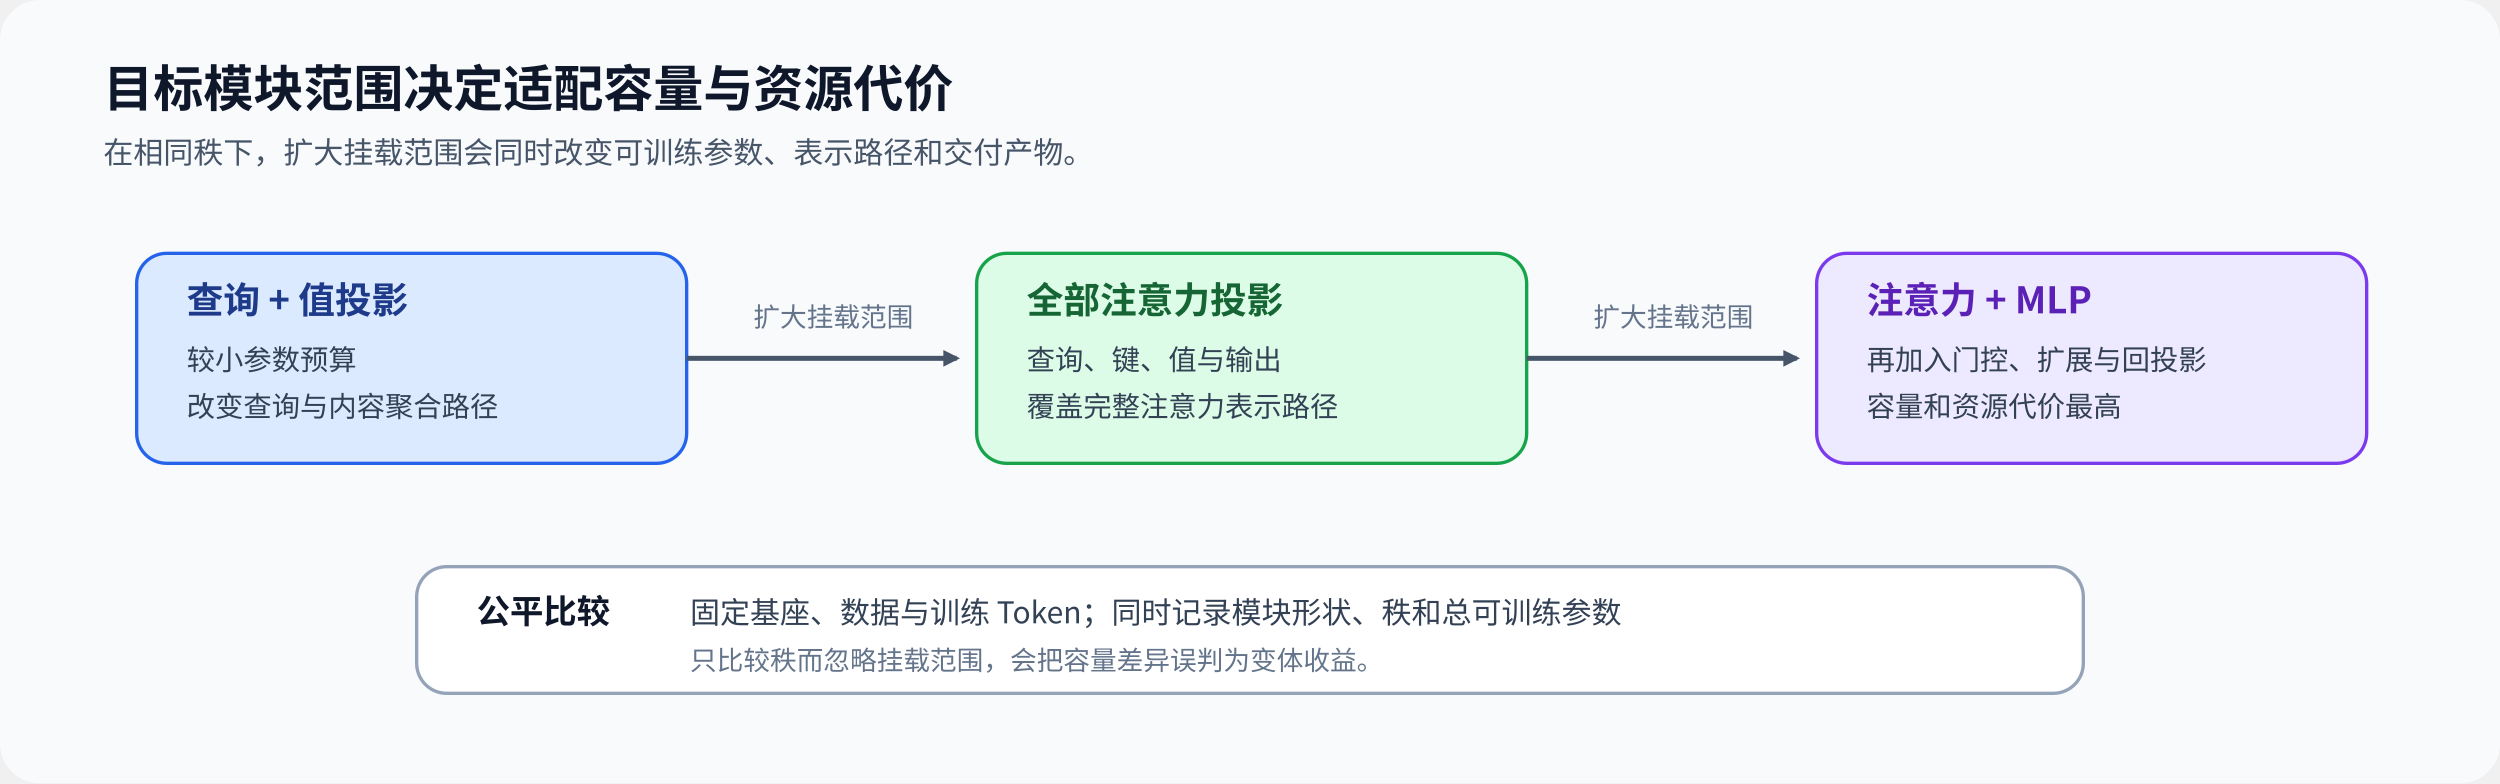
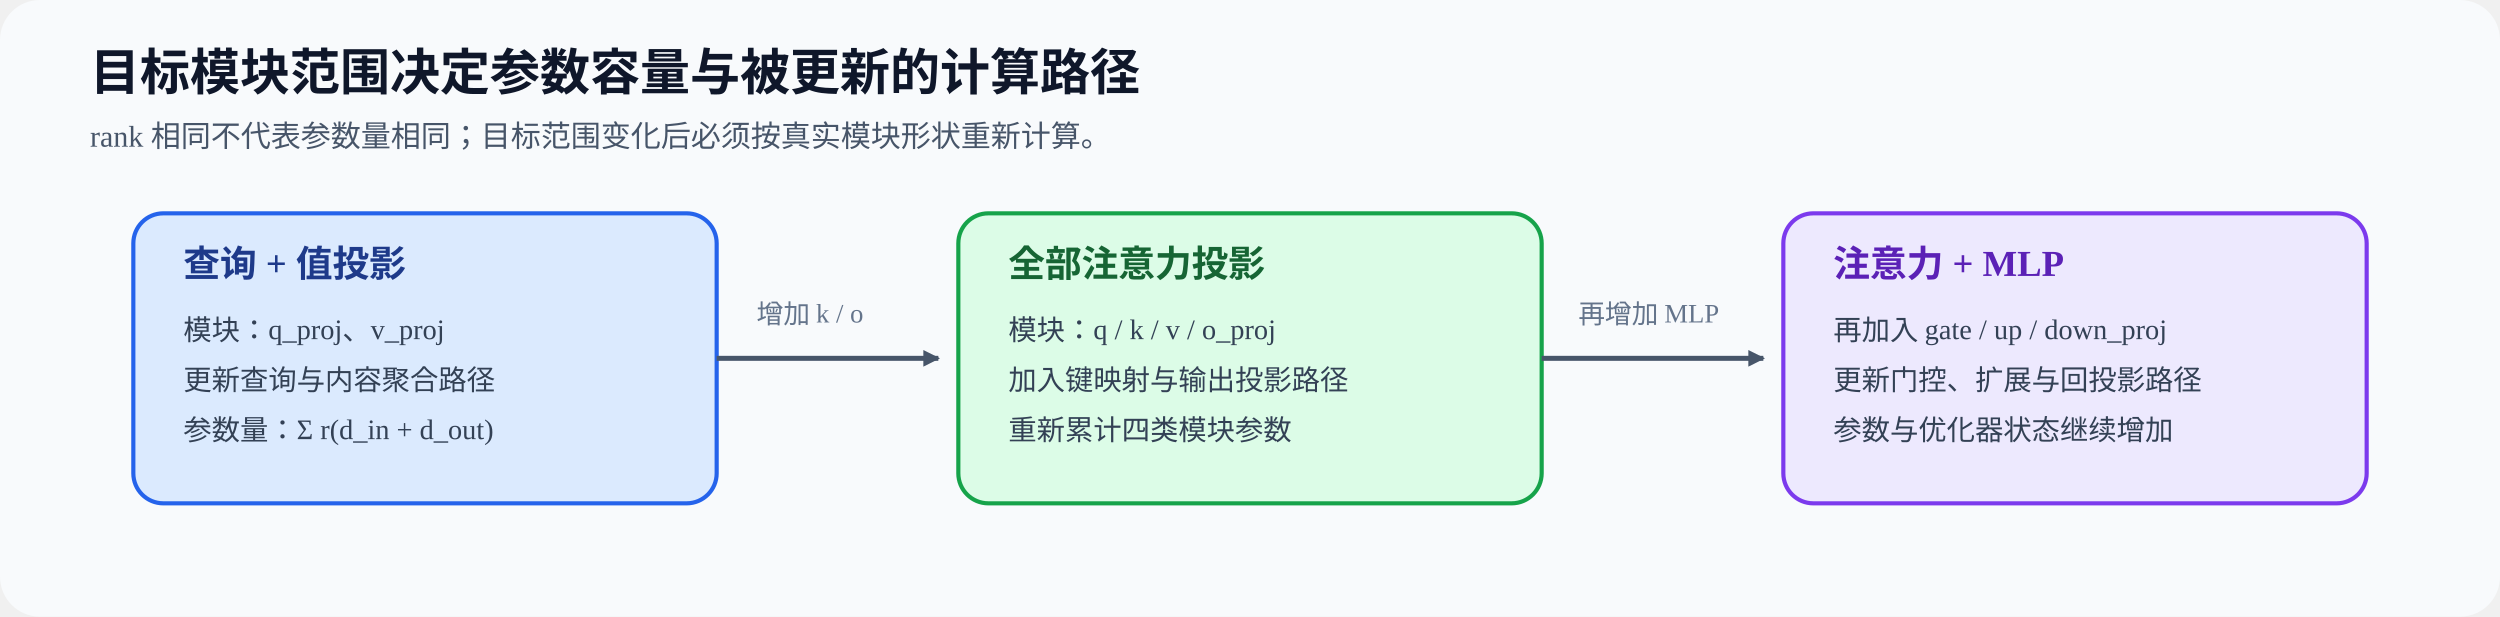
- <svg xmlns="http://www.w3.org/2000/svg" width="1500" height="470" viewBox="0 0 1500 470" fill="none">
+ <svg xmlns="http://www.w3.org/2000/svg" width="1500" height="370" viewBox="0 0 1500 370" fill="none">
  <defs>
-     <marker id="arrow" markerWidth="10" markerHeight="10" refX="8" refY="5" orient="auto" markerUnits="userSpaceOnUse">
+     <marker id="arrow" markerWidth="10" markerHeight="10" refX="9" refY="5" orient="auto" markerUnits="userSpaceOnUse">
      <path d="M0 0L10 5L0 10Z" fill="#475569" />
    </marker>
  </defs>
  <style>text{font-family:"Noto Sans CJK SC","Microsoft YaHei","Droid Sans Fallback",sans-serif!important}</style>
-   <rect width="1500" height="470" rx="24" fill="#F8FAFC" />
-   <text x="62" y="64" fill="#0F172A" font-family="Noto Sans CJK SC, sans-serif" font-size="30" font-weight="700">目标模块范围决定适配容量与资源代价</text>
-   <text x="62" y="98" fill="#475569" font-family="Noto Sans CJK SC, sans-serif" font-size="18">在相同秩下，扩大挂载范围会同时改变可训练参数、表示路径和交付产物。</text>
-   <rect x="82" y="152" width="330" height="126" rx="18" fill="#DBEAFE" stroke="#2563EB" stroke-width="2" />
-   <text x="112" y="188" fill="#1E3A8A" font-family="Noto Sans CJK SC, sans-serif" font-size="22" font-weight="700">查询 + 值投影</text>
-   <text x="112" y="222" fill="#334155" font-family="Noto Sans CJK SC, sans-serif" font-size="17">较小参数预算</text>
-   <text x="112" y="250" fill="#334155" font-family="Noto Sans CJK SC, sans-serif" font-size="17">改变查询与内容聚合路径</text>
-   <rect x="586" y="152" width="330" height="126" rx="18" fill="#DCFCE7" stroke="#16A34A" stroke-width="2" />
-   <text x="616" y="188" fill="#166534" font-family="Noto Sans CJK SC, sans-serif" font-size="22" font-weight="700">全部注意力投影</text>
-   <text x="616" y="222" fill="#334155" font-family="Noto Sans CJK SC, sans-serif" font-size="17">查询、键、值与输出</text>
-   <text x="616" y="250" fill="#334155" font-family="Noto Sans CJK SC, sans-serif" font-size="17">覆盖完整注意力表示路径</text>
-   <rect x="1090" y="152" width="330" height="126" rx="18" fill="#EDE9FE" stroke="#7C3AED" stroke-width="2" />
-   <text x="1120" y="188" fill="#5B21B6" font-family="Noto Sans CJK SC, sans-serif" font-size="22" font-weight="700">注意力 + MLP</text>
-   <text x="1120" y="222" fill="#334155" font-family="Noto Sans CJK SC, sans-serif" font-size="17">再加入门控、扩展与回投影</text>
-   <text x="1120" y="250" fill="#334155" font-family="Noto Sans CJK SC, sans-serif" font-size="17">容量和资源代价最高</text>
-   <path d="M412 215H574" stroke="#475569" stroke-width="3" marker-end="url(#arrow)" />
-   <path d="M916 215H1078" stroke="#475569" stroke-width="3" marker-end="url(#arrow)" />
-   <text x="452" y="196" fill="#64748B" font-family="Noto Sans CJK SC, sans-serif" font-size="16">扩大挂载范围</text>
-   <text x="956" y="196" fill="#64748B" font-family="Noto Sans CJK SC, sans-serif" font-size="16">扩大挂载范围</text>
-   <rect x="250" y="340" width="1000" height="76" rx="18" fill="#FFFFFF" stroke="#94A3B8" stroke-width="2" />
-   <text x="286" y="374" fill="#0F172A" font-family="Noto Sans CJK SC, sans-serif" font-size="20" font-weight="700">公平比较</text>
-   <text x="414" y="374" fill="#334155" font-family="Noto Sans CJK SC, sans-serif" font-size="18">固定基座、数据与训练 Token；同时记录模块形状、秩和总可训练参数</text>
-   <text x="414" y="402" fill="#64748B" font-family="Noto Sans CJK SC, sans-serif" font-size="16">只比较秩而忽略挂载范围，会把容量差异误判为变体收益。</text>
+   <rect width="1500" height="370" rx="24" fill="#F8FAFC" />
+   <text x="54" y="54" fill="#0F172A" font-size="30" font-weight="700">目标模块范围决定参数容量与被更新的计算路径</text>
+   <text x="54" y="88" fill="#475569" font-size="18">rank 相同不代表参数量相同；目标范围变化后必须按真实模块形状重新计算。</text>
+   <rect x="80" y="128" width="350" height="174" rx="18" fill="#DBEAFE" stroke="#2563EB" stroke-width="2.5" />
+   <text x="110" y="166" fill="#1E3A8A" font-size="22" font-weight="700">查询 + 值投影</text>
+   <text x="110" y="204" fill="#334155" font-size="17">模块：q_proj、v_proj</text>
+   <text x="110" y="234" fill="#334155" font-size="17">更新查询与内容聚合路径</text>
+   <text x="110" y="264" fill="#334155" font-size="17">参数量：Σ r(d_in + d_out)</text>
+   <rect x="575" y="128" width="350" height="174" rx="18" fill="#DCFCE7" stroke="#16A34A" stroke-width="2.5" />
+   <text x="605" y="166" fill="#166534" font-size="22" font-weight="700">全部注意力投影</text>
+   <text x="605" y="204" fill="#334155" font-size="17">模块：q / k / v / o_proj</text>
+   <text x="605" y="234" fill="#334155" font-size="17">加入键映射与输出投影路径</text>
+   <text x="605" y="264" fill="#334155" font-size="17">重新累计四类模块参数</text>
+   <rect x="1070" y="128" width="350" height="174" rx="18" fill="#EDE9FE" stroke="#7C3AED" stroke-width="2.5" />
+   <text x="1100" y="166" fill="#5B21B6" font-size="22" font-weight="700">注意力 + MLP</text>
+   <text x="1100" y="204" fill="#334155" font-size="17">再加入 gate / up / down_proj</text>
+   <text x="1100" y="234" fill="#334155" font-size="17">更新门控、扩展与回投影路径</text>
+   <text x="1100" y="264" fill="#334155" font-size="17">参数与优化器状态继续增加</text>
+   <path d="M430 215H563" stroke="#475569" stroke-width="3" marker-end="url(#arrow)" />
+   <text x="454" y="194" fill="#64748B" font-size="16">增加 k / o</text>
+   <path d="M925 215H1058" stroke="#475569" stroke-width="3" marker-end="url(#arrow)" />
+   <text x="947" y="194" fill="#64748B" font-size="16">再增加 MLP</text>
</svg>
